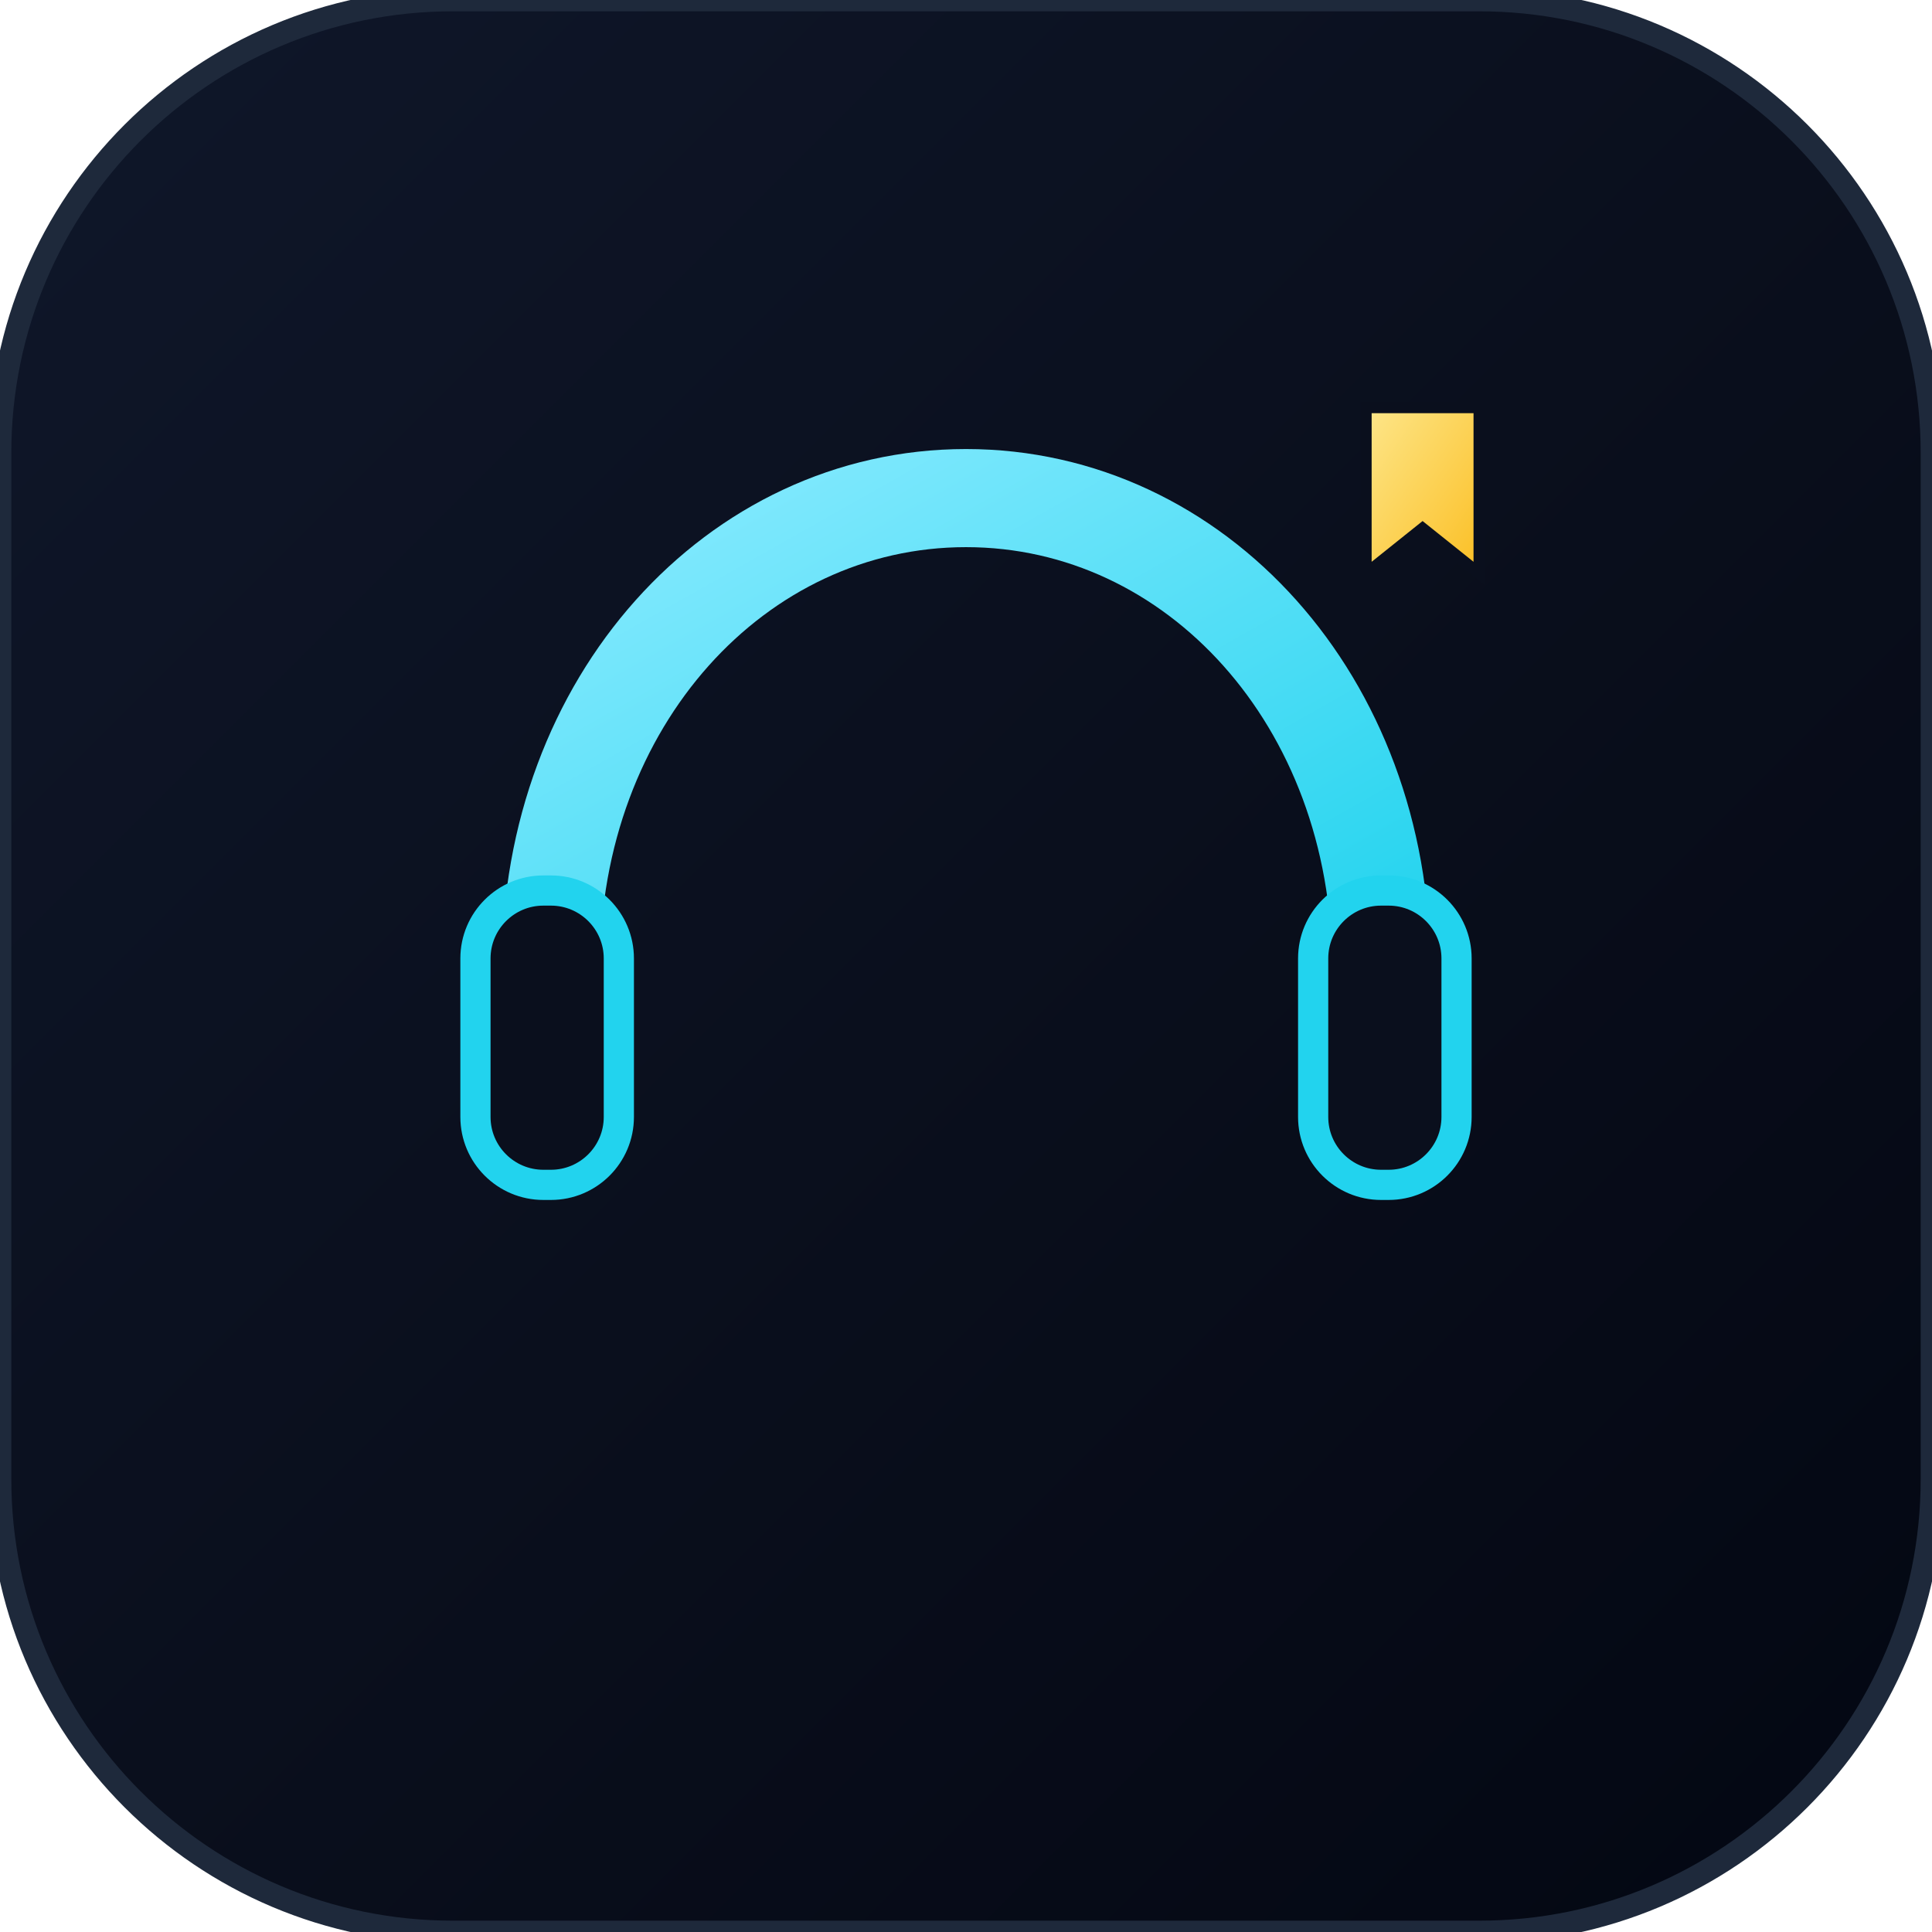
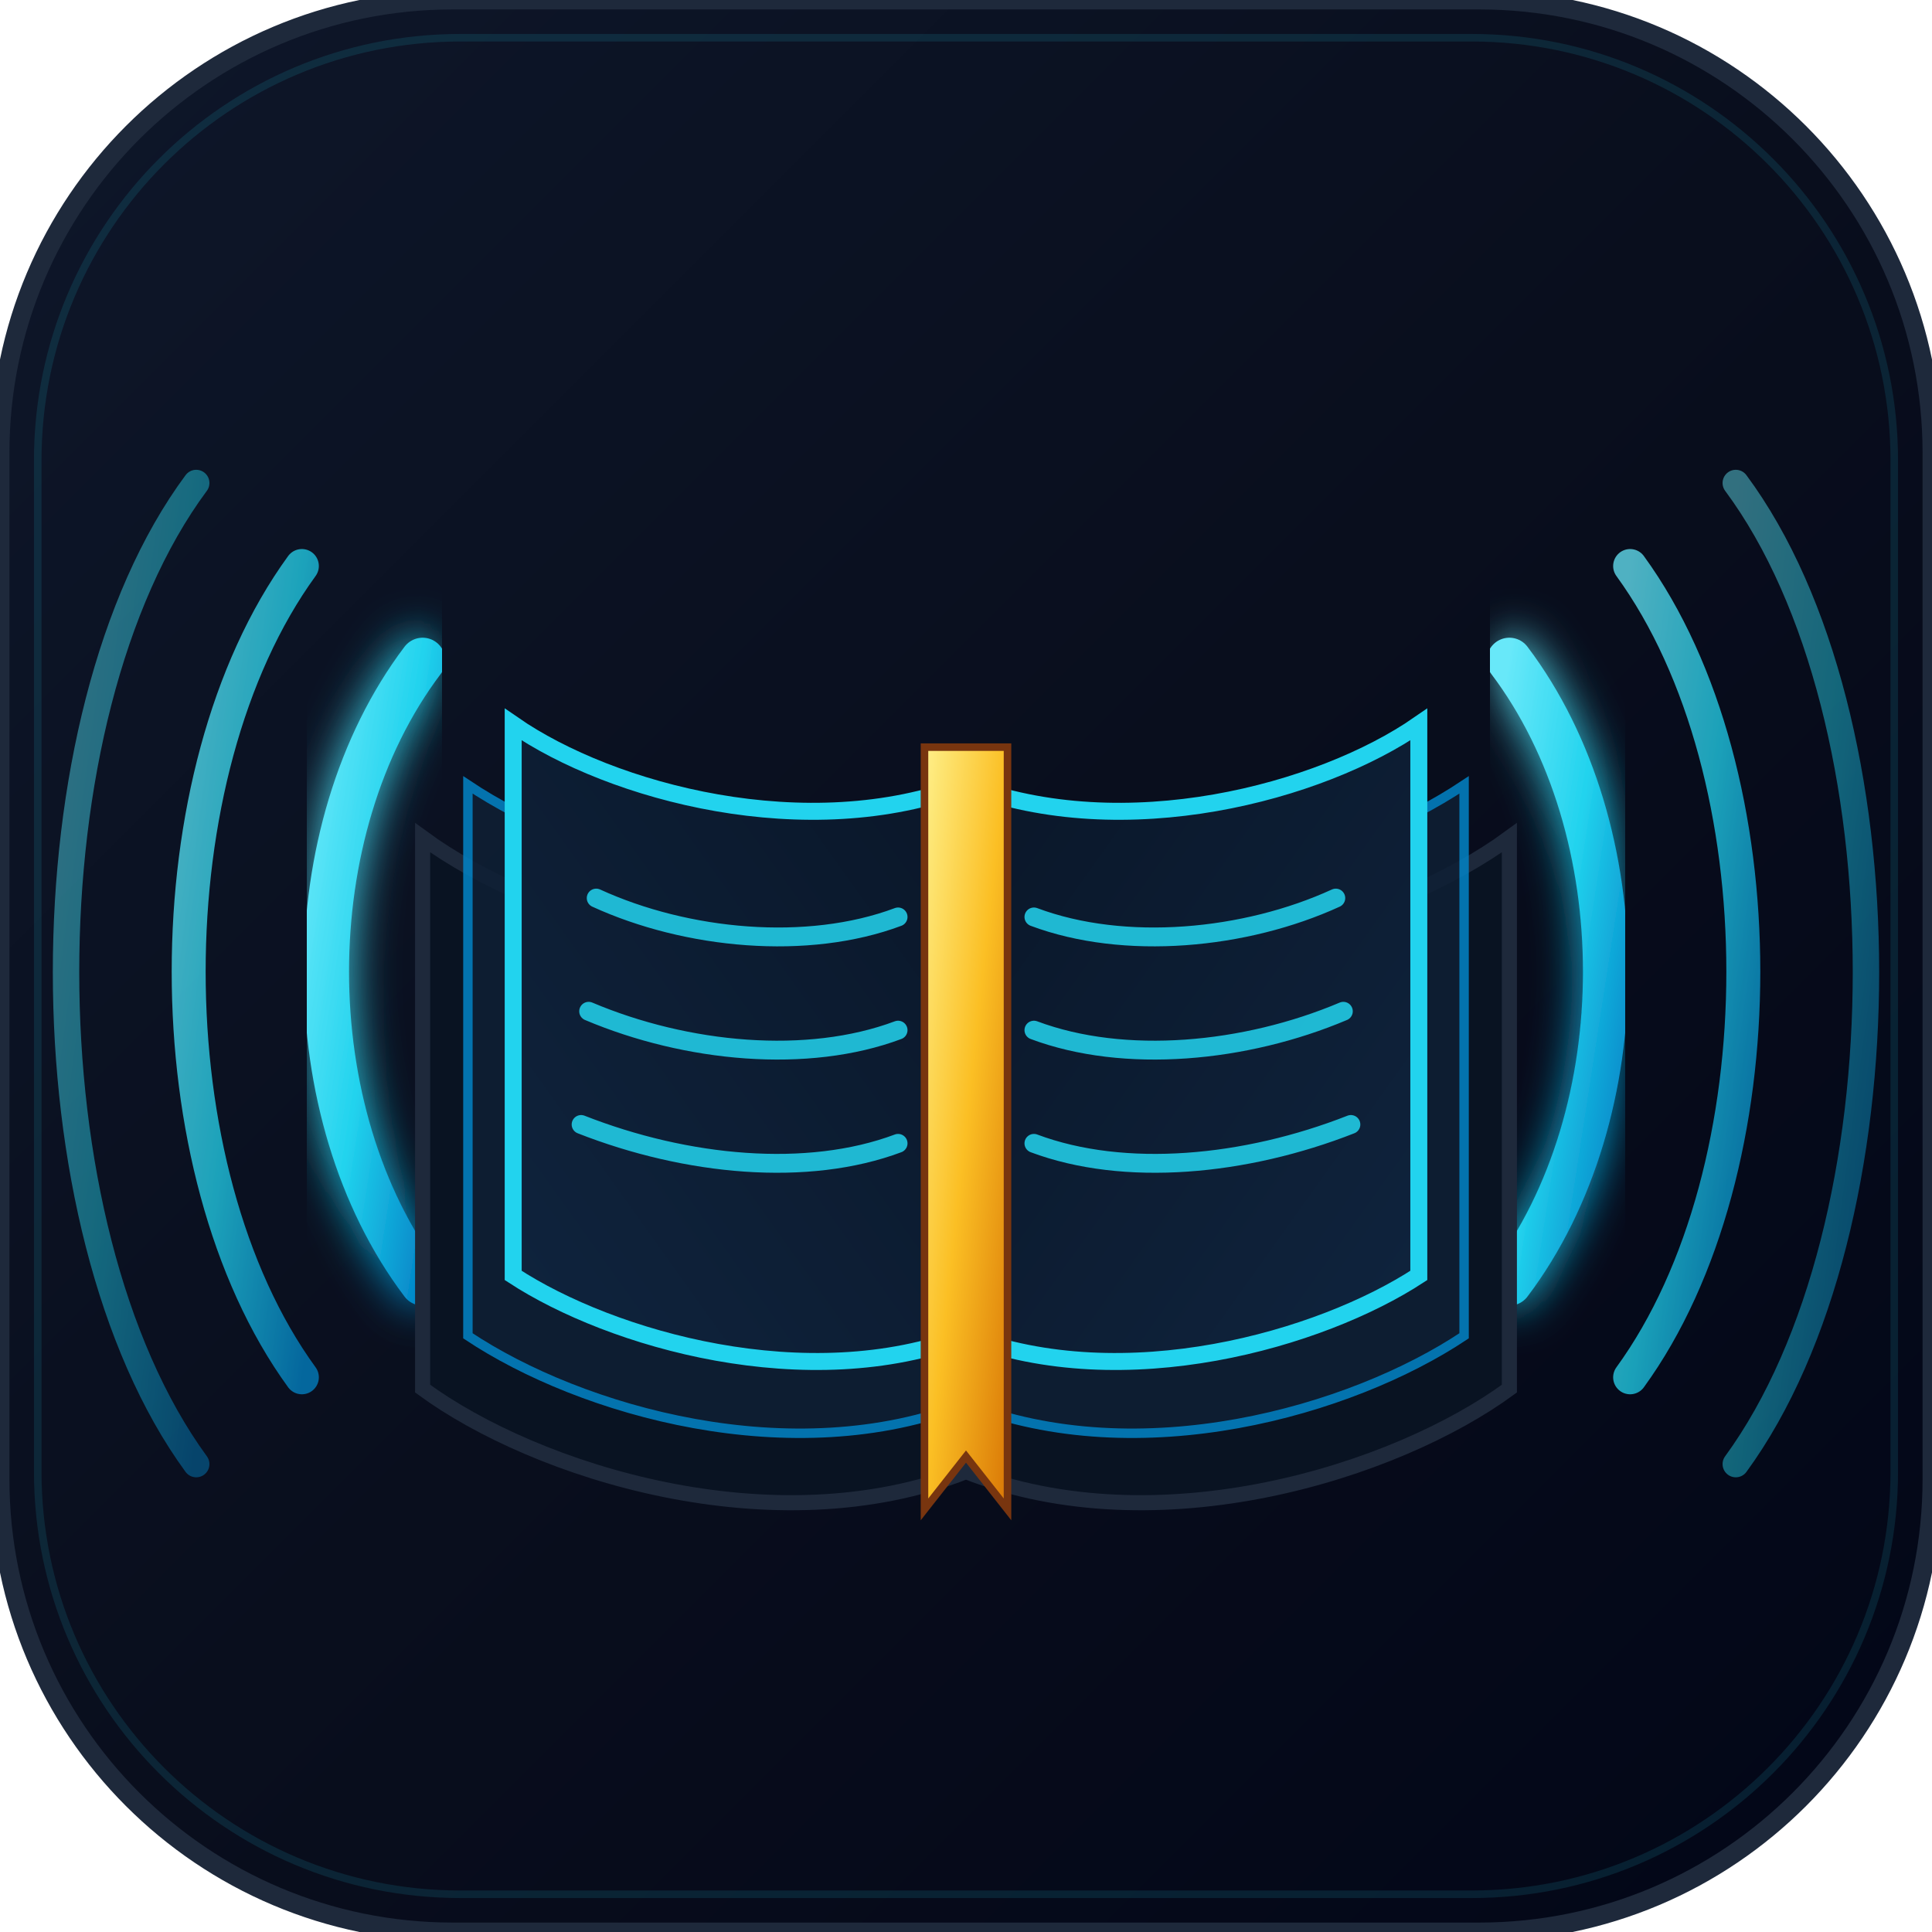
<svg xmlns="http://www.w3.org/2000/svg" viewBox="0 0 512 512" width="512" height="512">
  <defs>
    <linearGradient id="bgGrad" x1="0%" y1="0%" x2="100%" y2="100%">
-       <stop offset="0%" stop-color="#0F172A" />
-       <stop offset="50%" stop-color="#0A0F1D" />
-       <stop offset="100%" stop-color="#030712" />
+       <stop offset="0%" stop-color="#0E172A" />
+       <stop offset="50%" stop-color="#090E1D" />
+       <stop offset="100%" stop-color="#020617" />
    </linearGradient>
    <linearGradient id="cyanGrad" x1="0%" y1="0%" x2="100%" y2="100%">
-       <stop offset="0%" stop-color="#8AEBFF" />
-       <stop offset="100%" stop-color="#22D3EE" />
+       <stop offset="0%" stop-color="#67E8F9" />
+       <stop offset="50%" stop-color="#22D3EE" />
+       <stop offset="100%" stop-color="#0284C7" />
    </linearGradient>
    <linearGradient id="amberGrad" x1="0%" y1="0%" x2="100%" y2="100%">
-       <stop offset="0%" stop-color="#FDE68A" />
-       <stop offset="100%" stop-color="#FBBF24" />
+       <stop offset="0%" stop-color="#FEF08A" />
+       <stop offset="50%" stop-color="#FBBF24" />
+       <stop offset="100%" stop-color="#D97706" />
    </linearGradient>
+     <linearGradient id="pageLeftGrad" x1="100%" y1="0%" x2="0%" y2="100%">
+       <stop offset="0%" stop-color="#0A1628" />
+       <stop offset="100%" stop-color="#0F243E" />
+     </linearGradient>
+     <linearGradient id="pageRightGrad" x1="0%" y1="0%" x2="100%" y2="100%">
+       <stop offset="0%" stop-color="#0A1628" />
+       <stop offset="100%" stop-color="#0F243E" />
+     </linearGradient>
+     <filter id="cyanGlow" x="-20%" y="-20%" width="140%" height="140%">
+       <feGaussianBlur stdDeviation="6" result="blur" />
+       <feComposite in="SourceGraphic" in2="blur" operator="over" />
+     </filter>
  </defs>
-   <rect width="512" height="512" rx="120" fill="url(#bgGrad)" stroke="#1E293B" stroke-width="6" />
-   <path d="M146 256 C146 186, 195 132, 256 132 C317 132, 366 186, 366 256" fill="none" stroke="url(#cyanGrad)" stroke-width="26" stroke-linecap="round" />
-   <rect x="126" y="236" width="38" height="78" rx="18" fill="#0A0F1D" stroke="#22D3EE" stroke-width="8" />
-   <rect x="348" y="236" width="38" height="78" rx="18" fill="#0A0F1D" stroke="#22D3EE" stroke-width="8" />
-   <line x1="196" y1="230" x2="196" y2="282" stroke="url(#cyanGrad)" stroke-width="10" stroke-linecap="round" />
-   <line x1="226" y1="205" x2="226" y2="307" stroke="url(#cyanGrad)" stroke-width="10" stroke-linecap="round" />
-   <line x1="256" y1="180" x2="256" y2="332" stroke="url(#cyanGrad)" stroke-width="12" stroke-linecap="round" />
-   <line x1="286" y1="205" x2="286" y2="307" stroke="url(#cyanGrad)" stroke-width="10" stroke-linecap="round" />
-   <line x1="316" y1="230" x2="316" y2="282" stroke="url(#cyanGrad)" stroke-width="10" stroke-linecap="round" />
-   <path d="M362 108 L392 108 L392 152 L377 140 L362 152 Z" fill="url(#amberGrad)" stroke="#0A0F1D" stroke-width="3" />
+   <rect width="512" height="512" rx="120" fill="url(#bgGrad)" stroke="#1E293B" stroke-width="5" />
+   <rect x="10" y="10" width="492" height="492" rx="112" fill="none" stroke="rgba(34, 211, 238, 0.12)" stroke-width="2" />
+   <path d="M 112 175 C 78 220, 78 295, 112 340" fill="none" stroke="url(#cyanGrad)" stroke-width="12" stroke-linecap="round" filter="url(#cyanGlow)" />
+   <path d="M 80 150 C 40 205, 40 310, 80 365" fill="none" stroke="url(#cyanGrad)" stroke-width="9" stroke-linecap="round" opacity="0.75" />
+   <path d="M 52 128 C 6 190, 6 325, 52 388" fill="none" stroke="url(#cyanGrad)" stroke-width="7" stroke-linecap="round" opacity="0.45" />
+   <path d="M 400 175 C 434 220, 434 295, 400 340" fill="none" stroke="url(#cyanGrad)" stroke-width="12" stroke-linecap="round" filter="url(#cyanGlow)" />
+   <path d="M 432 150 C 472 205, 472 310, 432 365" fill="none" stroke="url(#cyanGrad)" stroke-width="9" stroke-linecap="round" opacity="0.75" />
+   <path d="M 460 128 C 506 190, 506 325, 460 388" fill="none" stroke="url(#cyanGrad)" stroke-width="7" stroke-linecap="round" opacity="0.45" />
+   <line x1="228" y1="165" x2="228" y2="190" stroke="url(#cyanGrad)" stroke-width="7" stroke-linecap="round" />
+   <line x1="242" y1="145" x2="242" y2="194" stroke="url(#cyanGrad)" stroke-width="8" stroke-linecap="round" />
+   <line x1="256" y1="124" x2="256" y2="198" stroke="url(#amberGrad)" stroke-width="9" stroke-linecap="round" />
+   <line x1="270" y1="145" x2="270" y2="194" stroke="url(#cyanGrad)" stroke-width="8" stroke-linecap="round" />
+   <line x1="284" y1="165" x2="284" y2="190" stroke="url(#cyanGrad)" stroke-width="7" stroke-linecap="round" />
+   <path d="M 256 390 C 205 410, 142 390, 112 368 L 112 222 C 142 244, 205 264, 256 244 Z" fill="#091322" stroke="#1E293B" stroke-width="4" />
+   <path d="M 256 390 C 307 410, 370 390, 400 368 L 400 222 C 370 244, 307 264, 256 244 Z" fill="#091322" stroke="#1E293B" stroke-width="4" />
+   <path d="M 256 372 C 210 390, 154 374, 124 354 L 124 208 C 154 228, 210 245, 256 226 Z" fill="#0E1E34" stroke="#0284C7" stroke-width="2.5" opacity="0.85" />
+   <path d="M 256 372 C 302 390, 358 374, 388 354 L 388 208 C 358 228, 302 245, 256 226 Z" fill="#0E1E34" stroke="#0284C7" stroke-width="2.5" opacity="0.85" />
+   <path d="M 256 354 C 214 370, 162 355, 136 338 L 136 192 C 162 210, 214 224, 256 208 Z" fill="url(#pageLeftGrad)" stroke="#22D3EE" stroke-width="4.5" />
+   <path d="M 256 354 C 298 370, 350 355, 376 338 L 376 192 C 350 210, 298 224, 256 208 Z" fill="url(#pageRightGrad)" stroke="#22D3EE" stroke-width="4.5" />
+   <path d="M 158 238 C 182 249, 214 252, 238 243" fill="none" stroke="#22D3EE" stroke-width="5" stroke-linecap="round" opacity="0.85" />
+   <path d="M 156 268 C 182 279, 214 282, 238 273" fill="none" stroke="#22D3EE" stroke-width="5" stroke-linecap="round" opacity="0.85" />
+   <path d="M 154 298 C 182 309, 214 312, 238 303" fill="none" stroke="#22D3EE" stroke-width="5" stroke-linecap="round" opacity="0.85" />
+   <path d="M 274 243 C 298 252, 330 249, 354 238" fill="none" stroke="#22D3EE" stroke-width="5" stroke-linecap="round" opacity="0.85" />
+   <path d="M 274 273 C 298 282, 330 279, 356 268" fill="none" stroke="#22D3EE" stroke-width="5" stroke-linecap="round" opacity="0.85" />
+   <path d="M 274 303 C 298 312, 330 309, 358 298" fill="none" stroke="#22D3EE" stroke-width="5" stroke-linecap="round" opacity="0.85" />
+   <path d="M 245 198 L 267 198 L 267 400 L 256 386 L 245 400 Z" fill="url(#amberGrad)" stroke="#78350F" stroke-width="2" />
</svg>
